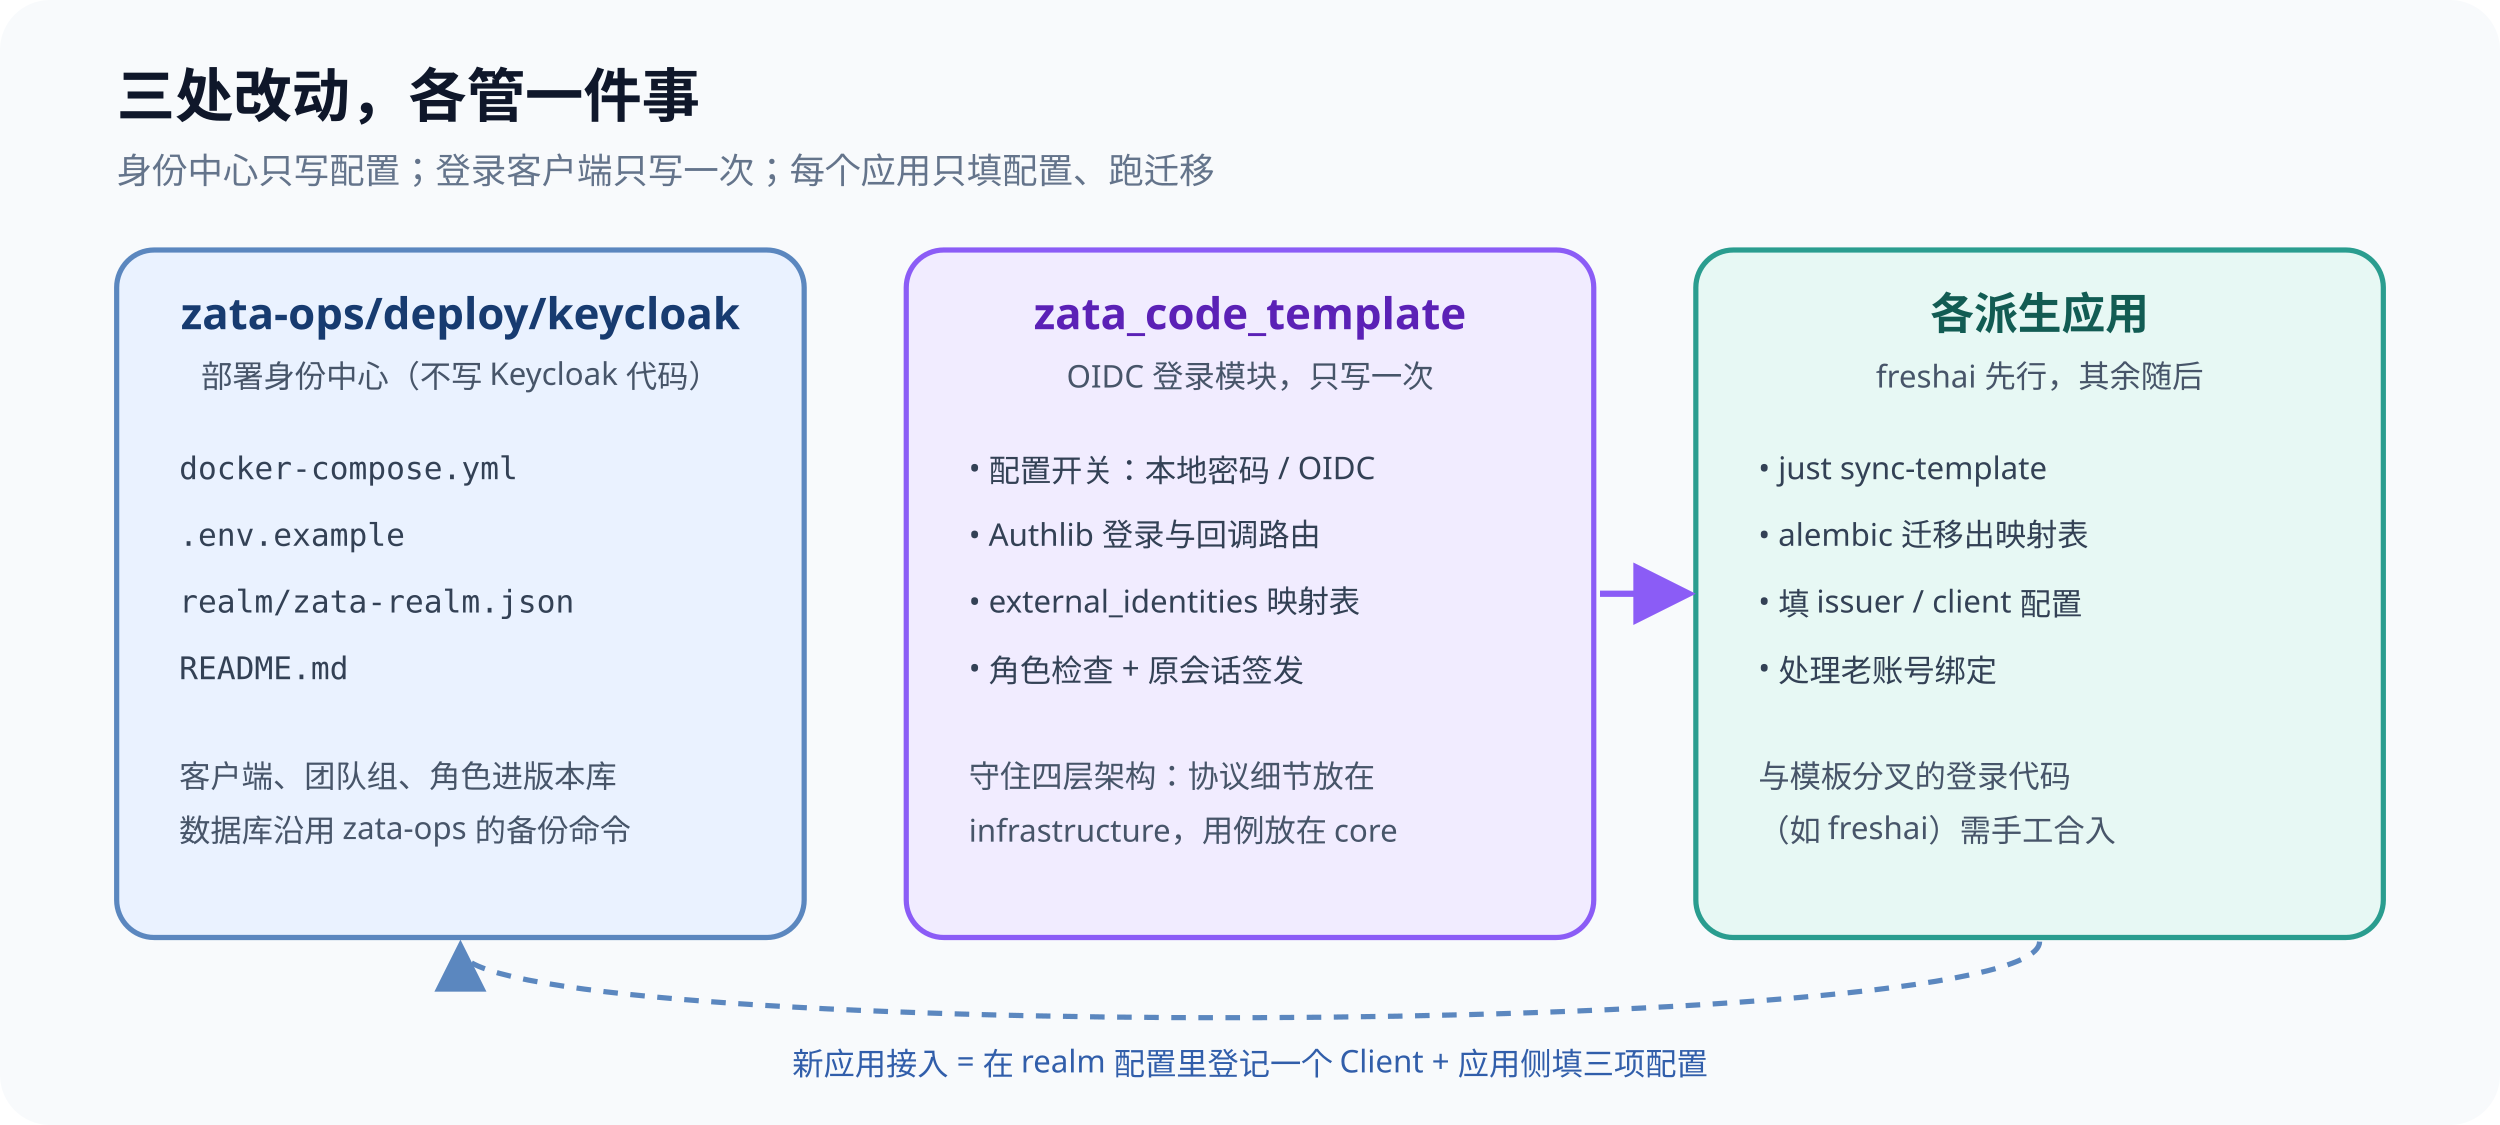
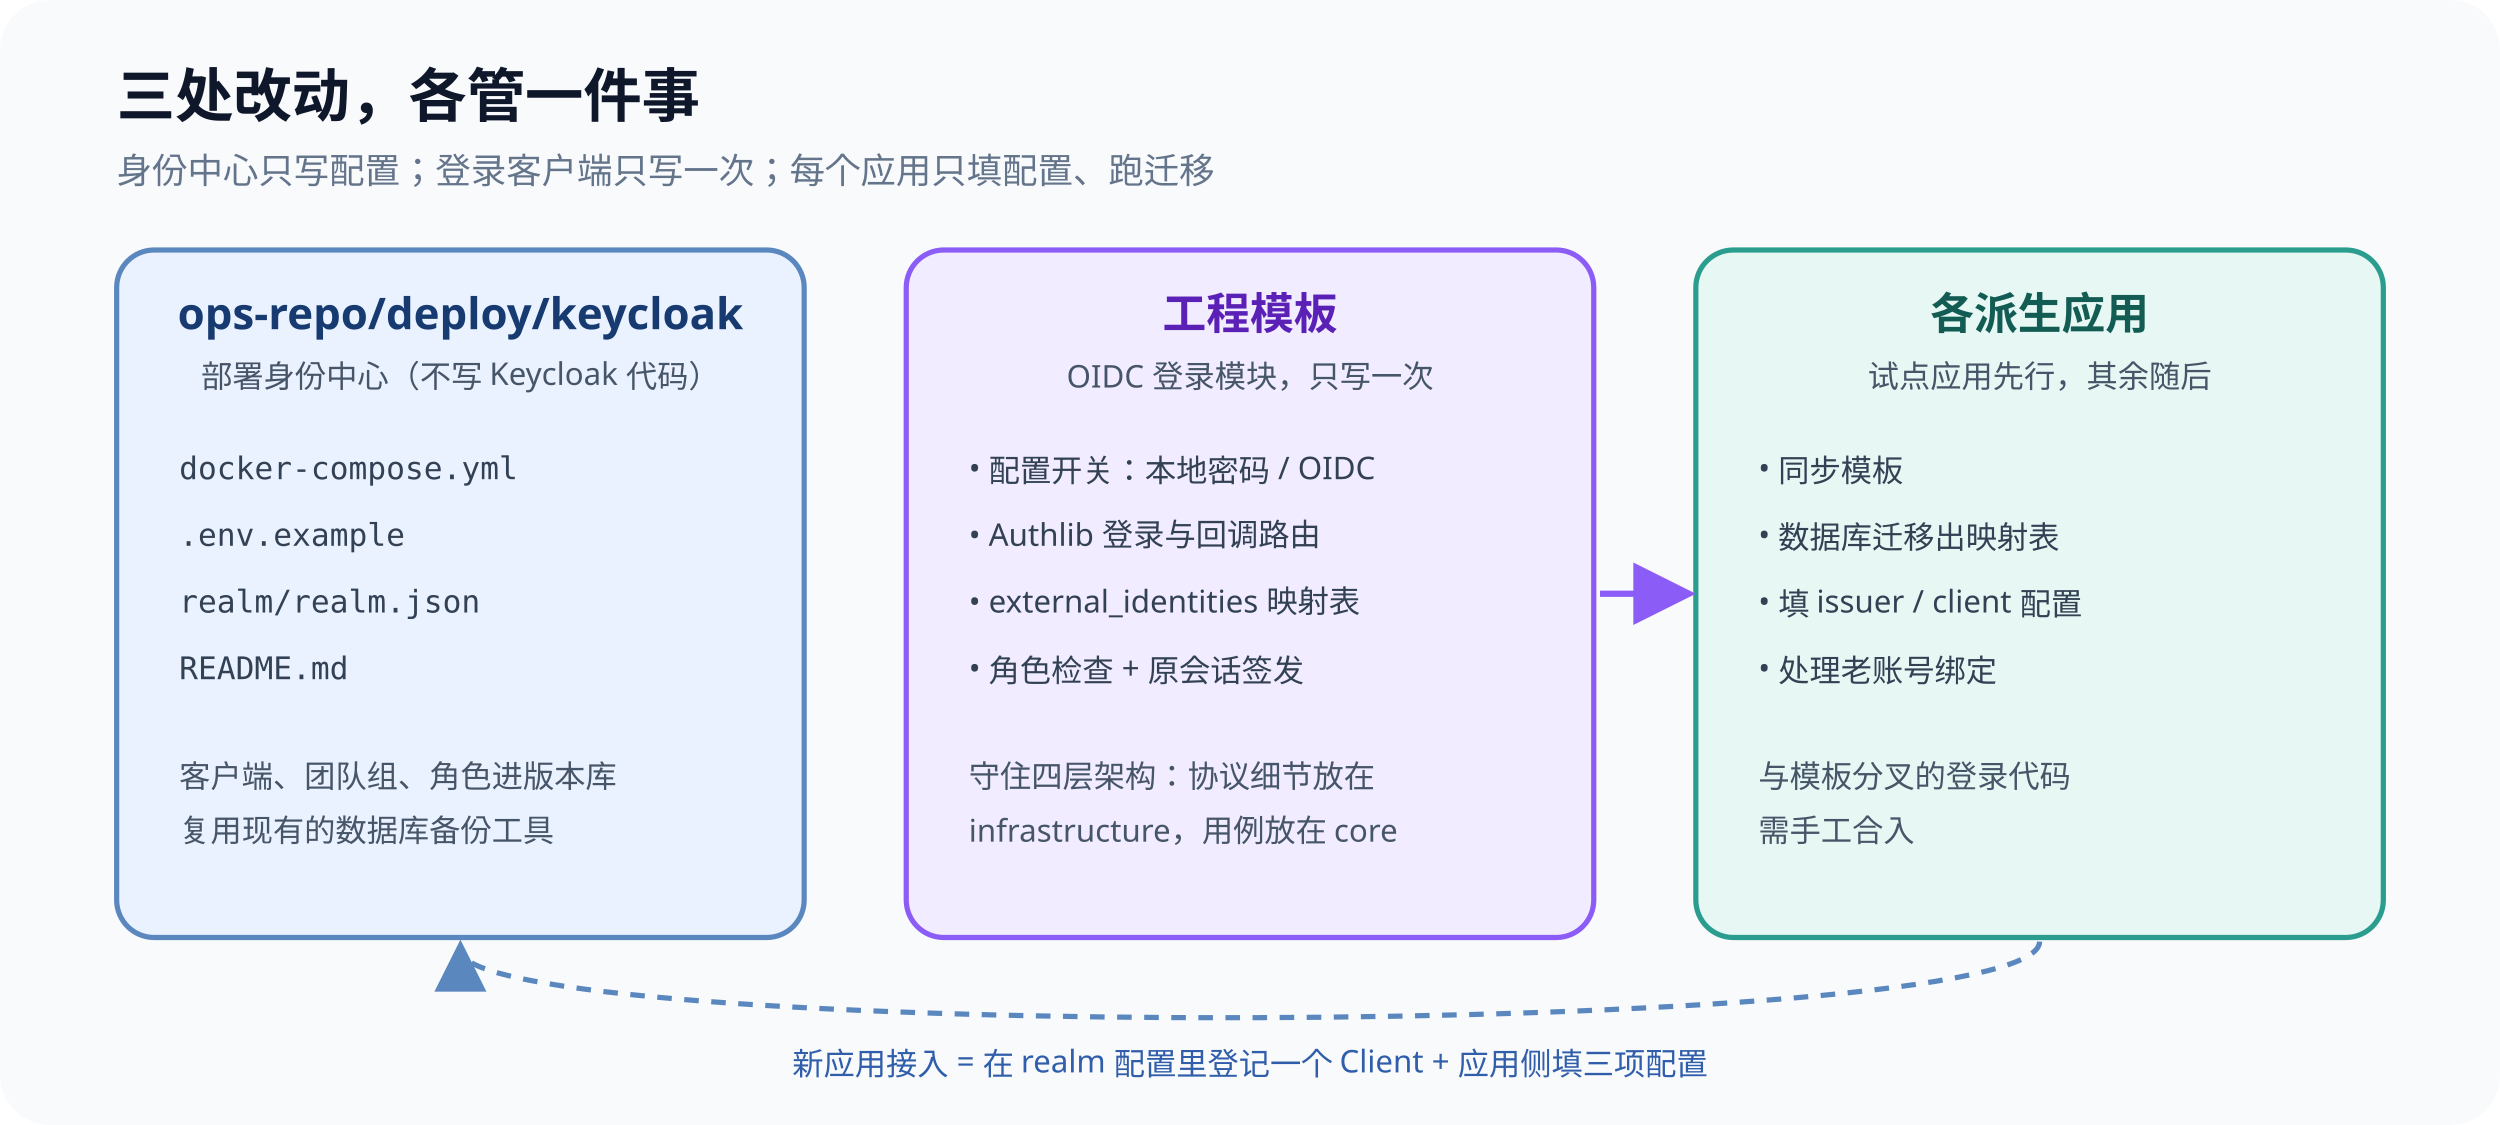
<svg xmlns="http://www.w3.org/2000/svg" width="1200" height="540" viewBox="0 0 1200 540">
  <defs>
    <marker id="b" markerWidth="10" markerHeight="10" refX="8" refY="5" orient="auto">
      <path d="M0 0 L10 5 L0 10 Z" fill="#5B87BF" />
    </marker>
    <marker id="p" markerWidth="10" markerHeight="10" refX="8" refY="5" orient="auto">
      <path d="M0 0 L10 5 L0 10 Z" fill="#8B5CF6" />
    </marker>
  </defs>
  <rect width="1200" height="540" rx="24" fill="#F8FAFC" />
  <text x="56" y="56" fill="#0F172A" font-family="sans-serif" font-size="28" font-weight="700">三处改动，各管一件事</text>
  <text x="56" y="88" fill="#64748B" font-family="sans-serif" font-size="17">身份中心只写配置；登录客户端只写一次；每个应用只填配置、跑迁移</text>
  <g font-family="sans-serif">
    <rect x="56" y="120" width="330" height="330" rx="18" fill="#EAF2FF" stroke="#5B87BF" stroke-width="2.5" />
-     <text x="221" y="158" text-anchor="middle" fill="#173B70" font-size="21" font-weight="700">zata-ops/deploy/keycloak</text>
+     <text x="221" y="158" text-anchor="middle" fill="#173B70" font-size="21" font-weight="700">ops-repo/deploy/keycloak</text>
    <text x="221" y="186" text-anchor="middle" fill="#475569" font-size="15">部署身份中心（不写 Keycloak 代码）</text>
    <g font-family="monospace" font-size="15" fill="#334155">
      <text x="86" y="230">docker-compose.yml</text>
      <text x="86" y="262">.env.example</text>
-       <text x="86" y="294">realm/zata-realm.json</text>
+       <text x="86" y="294">realm/realm.json</text>
      <text x="86" y="326">README.md</text>
    </g>
    <text x="86" y="378" fill="#475569" font-size="15">客户端、团队组、角色进版本库</text>
-     <text x="86" y="404" fill="#475569" font-size="15">数据库沿用 zata-ops 的备份命令</text>
+     <text x="86" y="404" fill="#475569" font-size="15">复用现有的数据库备份工具</text>
    <rect x="435" y="120" width="330" height="330" rx="18" fill="#F1ECFF" stroke="#8B5CF6" stroke-width="2.5" />
-     <text x="600" y="158" text-anchor="middle" fill="#5B21B6" font-size="21" font-weight="700">zata_code_template</text>
+     <text x="600" y="158" text-anchor="middle" fill="#5B21B6" font-size="21" font-weight="700">工程模板</text>
    <text x="600" y="186" text-anchor="middle" fill="#475569" font-size="15">OIDC 登录模块，只写一次</text>
    <g font-size="15" fill="#334155">
      <text x="465" y="230">• 配置开关：本地密码 / OIDC</text>
      <text x="465" y="262">• Authlib 登录与回调路由</text>
      <text x="465" y="294">• external_identities 映射表</text>
      <text x="465" y="326">• 角色检查 + 原会话签发</text>
    </g>
    <text x="465" y="378" fill="#475569" font-size="15">守住四层架构：协议细节放在</text>
    <text x="465" y="404" fill="#475569" font-size="15">infrastructure，用例放在 core</text>
    <rect x="814" y="120" width="330" height="330" rx="18" fill="#E7F8F4" stroke="#2A9D8F" stroke-width="2.5" />
    <text x="979" y="158" text-anchor="middle" fill="#125C53" font-size="21" font-weight="700">各派生应用</text>
-     <text x="979" y="186" text-anchor="middle" fill="#475569" font-size="15">freshai 先行，其余随后</text>
+     <text x="979" y="186" text-anchor="middle" fill="#475569" font-size="15">试点应用先行，其余随后</text>
    <g font-size="15" fill="#334155">
-       <text x="844" y="230">• just sync-template</text>
-       <text x="844" y="262">• alembic 迁移出映射表</text>
+       <text x="844" y="230">• 同步模板</text>
+       <text x="844" y="262">• 数据库迁移出映射表</text>
      <text x="844" y="294">• 填 issuer / client 配置</text>
      <text x="844" y="326">• 处理老账号绑定</text>
    </g>
    <text x="844" y="378" fill="#475569" font-size="15">与模板分叉的登录代码</text>
-     <text x="844" y="404" fill="#475569" font-size="15">（如 freshai）需手工合入</text>
+     <text x="844" y="404" fill="#475569" font-size="15">需手工合入</text>
  </g>
  <path d="M768 285 L808 285" stroke="#8B5CF6" stroke-width="3" marker-end="url(#p)" />
  <path d="M979 452 C979 500 221 500 221 456" fill="none" stroke="#5B87BF" stroke-width="2.5" stroke-dasharray="7 6" marker-end="url(#b)" />
  <text x="600" y="516" text-anchor="middle" fill="#315EAA" font-family="sans-serif" font-size="15">新应用接入 = 在 realm 配置里登记一个 Client + 应用侧填三项配置</text>
</svg>
